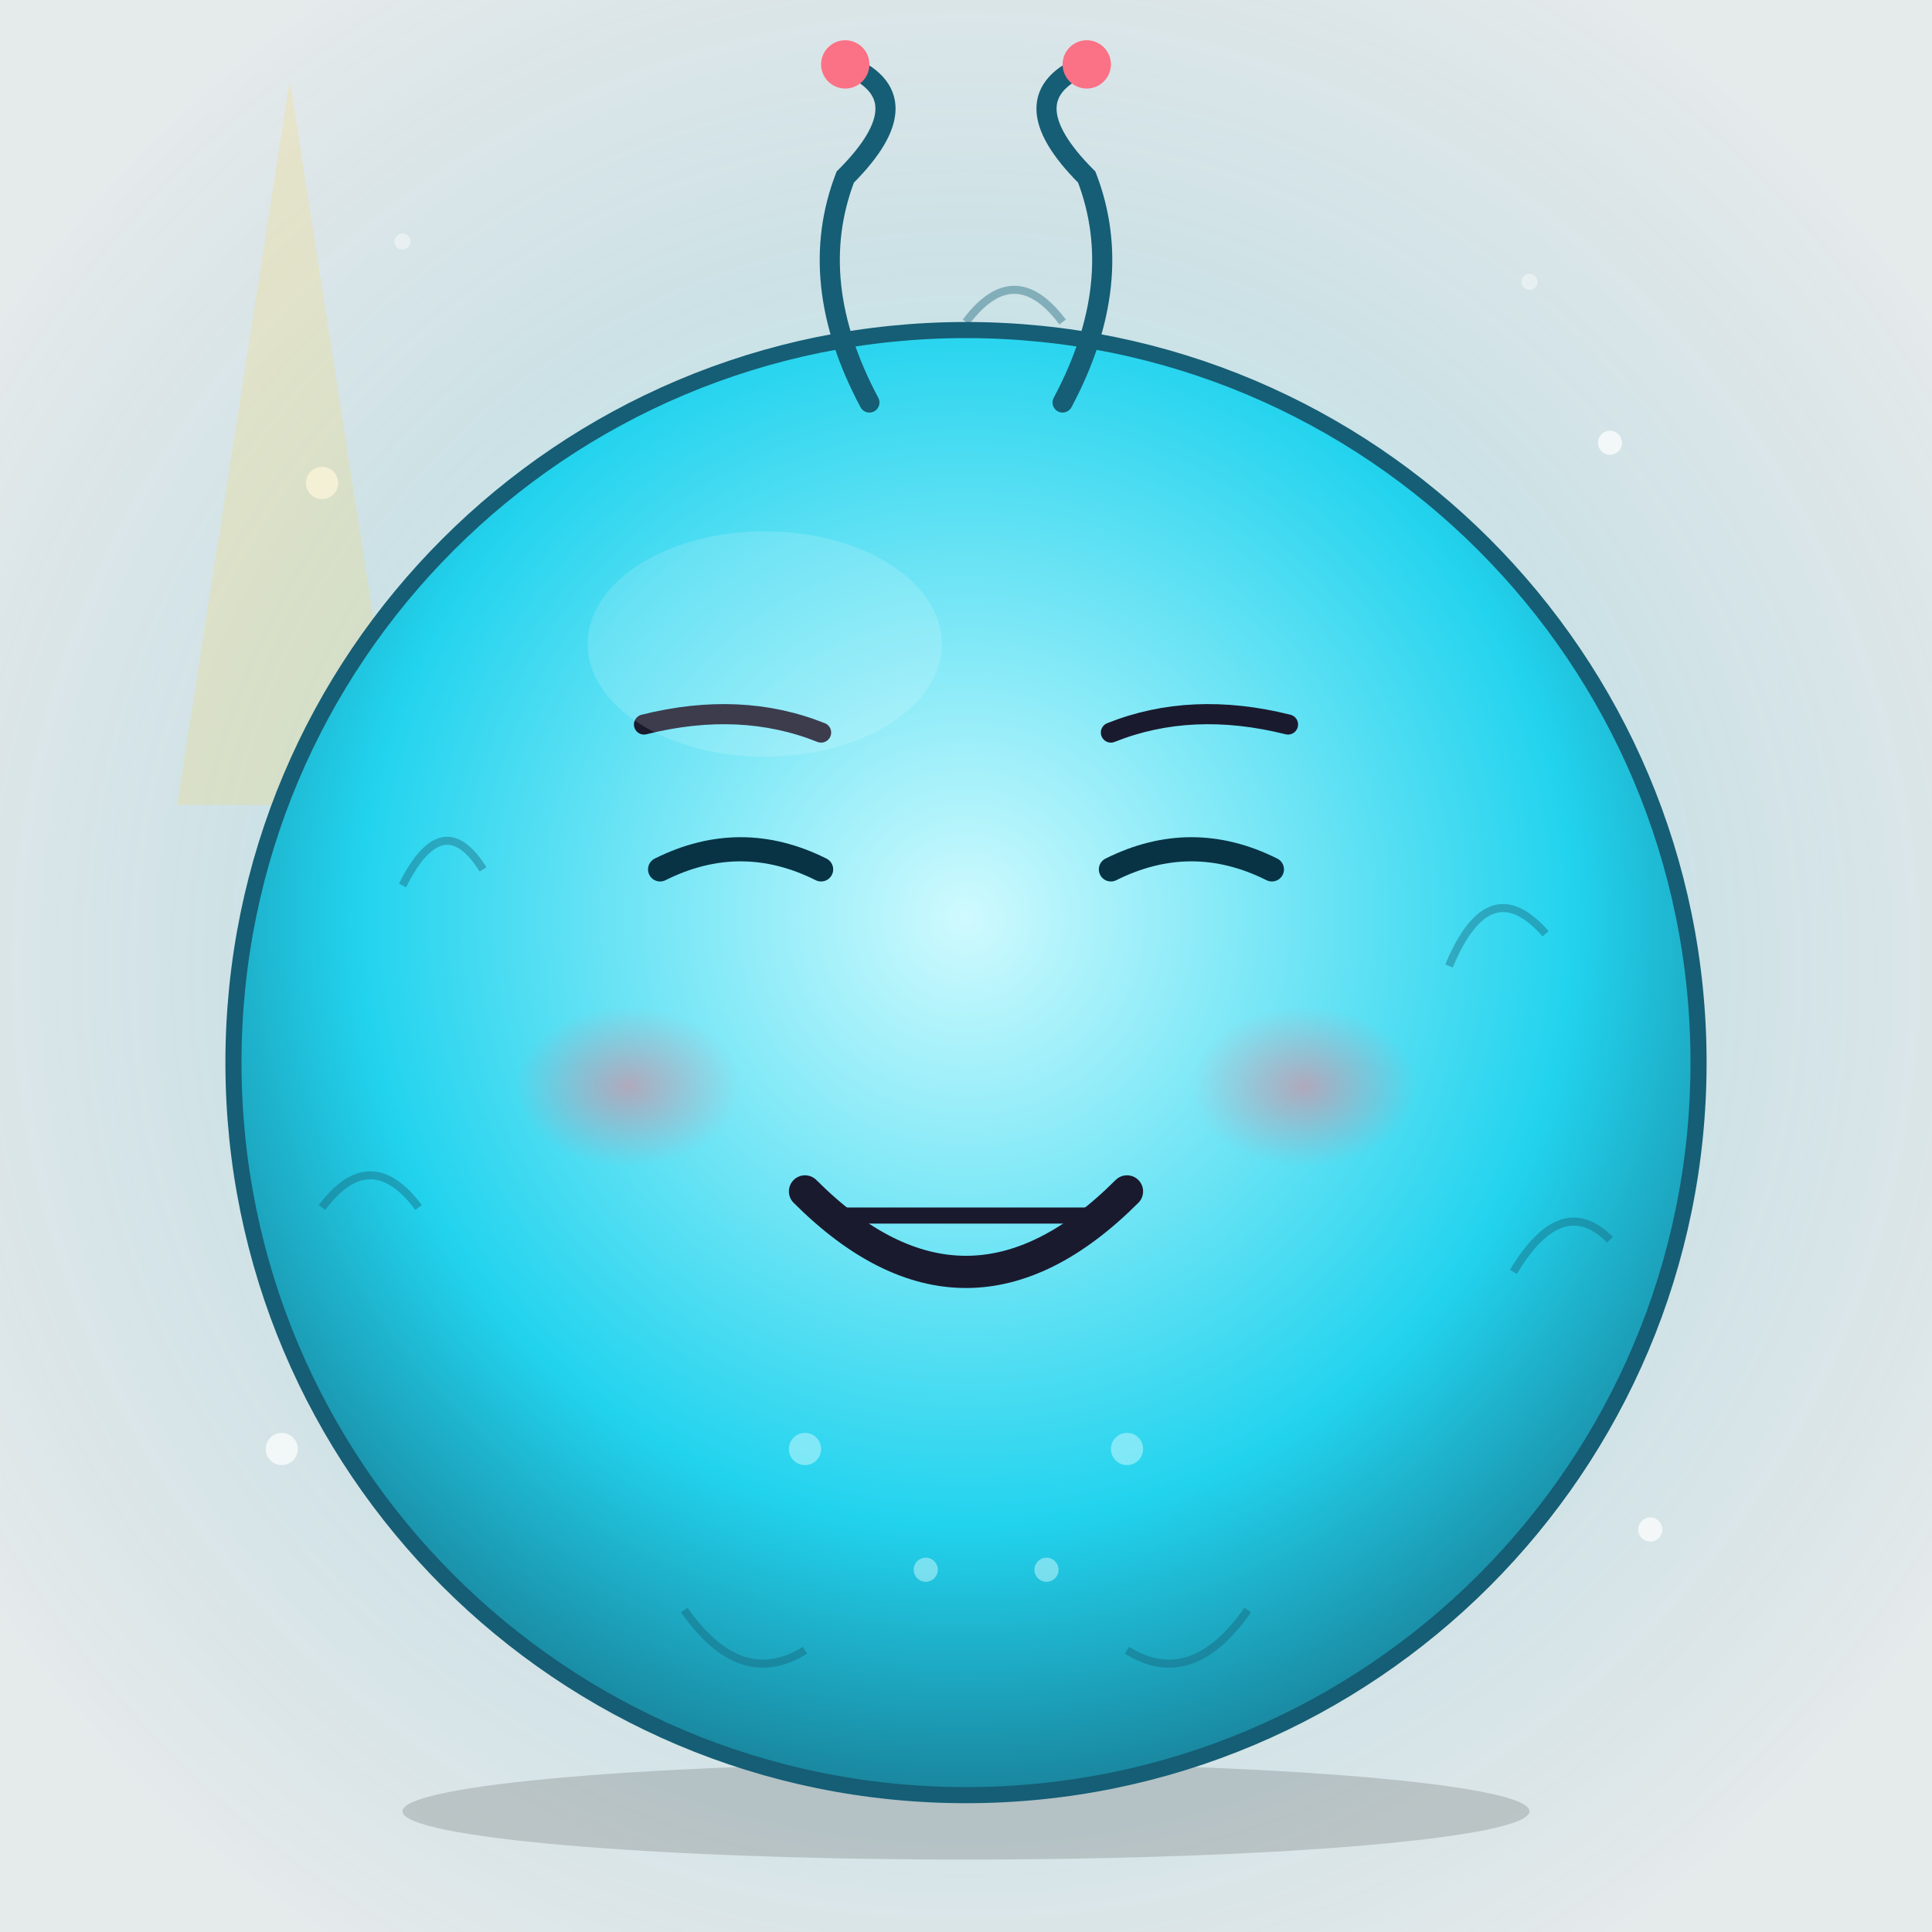
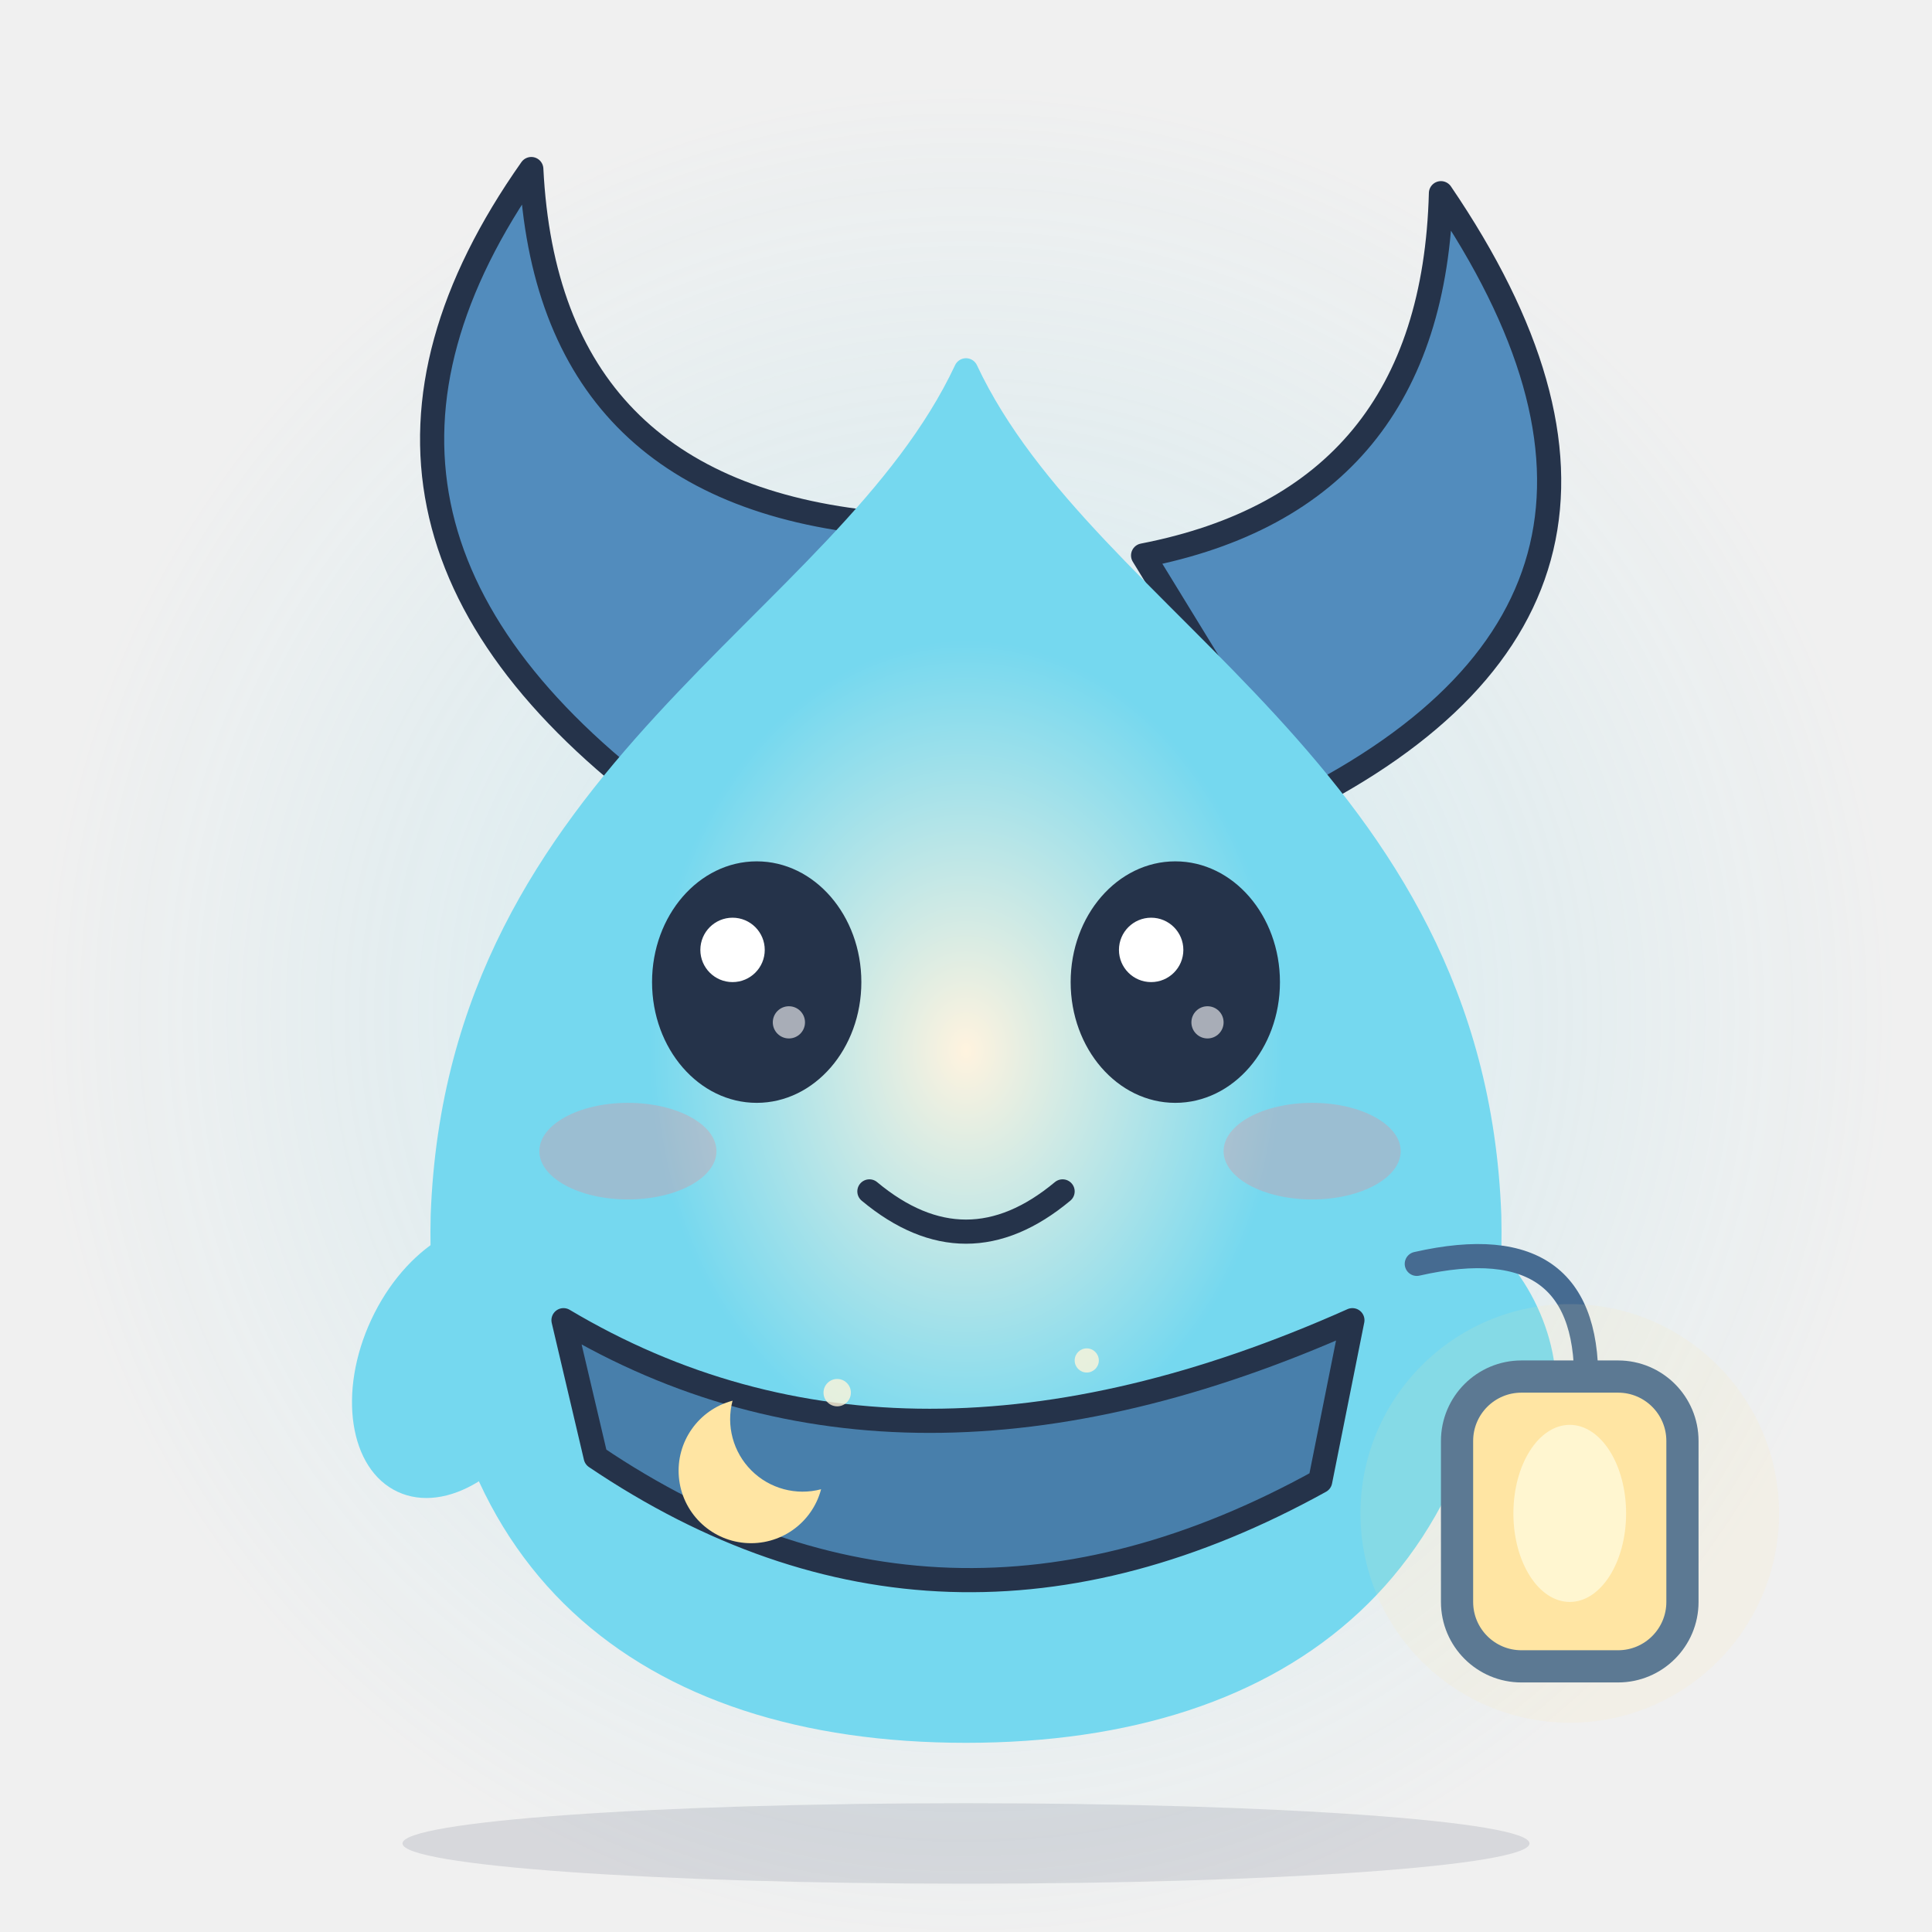
- <svg xmlns="http://www.w3.org/2000/svg" viewBox="0 0 240 240" width="240" height="240" role="img" aria-label="Nori the Lumming (amused)">
+ <svg xmlns="http://www.w3.org/2000/svg" viewBox="0 0 240 240" width="240" height="240" role="img" aria-label="Nori The Cosmic Weirdo — amused">
  <defs>
-     <radialGradient id="bg-nori-amused" cx="50%" cy="50%" r="60%">
-       <stop offset="0%" stop-color="#22d3ee" stop-opacity="0.33" />
-       <stop offset="100%" stop-color="#0e7490" stop-opacity="0.05" />
+     <radialGradient id="body">
+       <stop stop-color="#fff3df" offset="0" />
+       <stop stop-color="#75d8ef" offset=".6" />
+       <stop stop-color="#75d8ef" offset="1" />
    </radialGradient>
-     <radialGradient id="fur-nori-amused" cx="50%" cy="40%" r="70%">
-       <stop offset="0%" stop-color="#cffafe" />
-       <stop offset="60%" stop-color="#22d3ee" />
-       <stop offset="100%" stop-color="#155e75" />
+     <radialGradient id="halo">
+       <stop stop-color="#75d8ef" stop-opacity=".25" />
+       <stop stop-color="#75d8ef" stop-opacity="0" offset="1" />
    </radialGradient>
-     <radialGradient id="cheek-nori-amused" cx="50%" cy="50%" r="50%">
-       <stop offset="0%" stop-color="#fb7185" stop-opacity="0.5" />
-       <stop offset="100%" stop-color="#fb7185" stop-opacity="0" />
-     </radialGradient>
+     <pattern id="checker" width="16" height="16" patternUnits="userSpaceOnUse">
+       <rect width="16" height="16" fill="#fff1d9" />
+       <path d="M0 0H8V8H0ZM8 8H16V16H8Z" fill="#665087" />
+     </pattern>
  </defs>
-   <rect width="240" height="240" fill="url(#bg-nori-amused)" />
-   <g opacity="0.7">
-     <circle cx="40" cy="60" r="2" fill="#fff" />
-     <circle cx="200" cy="55" r="1.5" fill="#fff" />
-     <circle cx="35" cy="180" r="2" fill="#fff" />
-     <circle cx="205" cy="190" r="1.5" fill="#fff" />
-     <circle cx="50" cy="30" r="1" fill="#fff" opacity="0.6" />
-     <circle cx="190" cy="35" r="1" fill="#fff" opacity="0.6" />
+   <circle cx="120" cy="126" r="115" fill="url(#halo)" />
+   <ellipse cx="120" cy="229" rx="70" ry="5" fill="#1a2440" opacity=".12" />
+   <path d="M82 100 Q35 65 66 21 Q68 61 109 65Z" fill="#528cbd" stroke="#25334a" stroke-width="3" stroke-linecap="round" stroke-linejoin="round" />
+   <path d="M142 69 Q178 62 179 24 Q213 74 161 100Z" fill="#528cbd" stroke="#25334a" stroke-width="3" stroke-linecap="round" stroke-linejoin="round" />
+   <path d="M120 46 C135 78 183 96 185 151 C186 194 160 215 120 215 C80 215 54 194 55 151 C57 96 105 78 120 46Z" fill="url(#body)" stroke="#75d8ef" stroke-width="3" stroke-linecap="round" stroke-linejoin="round" />
+   <ellipse cx="57" cy="169" rx="12" ry="18" fill="#75d8ef" transform="rotate(25 57 169)" />
+   <ellipse cx="181" cy="167" rx="11" ry="17" fill="#75d8ef" transform="rotate(-25 181 167)" />
+   <ellipse cx="78" cy="143" rx="11" ry="6" fill="#ed8795" opacity=".32" />
+   <ellipse cx="163" cy="143" rx="11" ry="6" fill="#ed8795" opacity=".32" />
+   <ellipse cx="94" cy="122" rx="13" ry="15" fill="#25334a" />
+   <circle cx="91" cy="118" r="4" fill="#fff" />
+   <circle cx="98" cy="127" r="2" fill="#fff" opacity=".6" />
+   <ellipse cx="146" cy="122" rx="13" ry="15" fill="#25334a" />
+   <circle cx="143" cy="118" r="4" fill="#fff" />
+   <circle cx="150" cy="127" r="2" fill="#fff" opacity=".6" />
+   <path d="M108 148 Q120 158 132 148" fill="none" stroke="#25334a" stroke-width="3" stroke-linecap="round" stroke-linejoin="round" />
+   <path d="M70 164 Q112 189 168 164 L164 184 Q117 210 74 181Z" fill="#487fab" stroke="#25334a" stroke-width="3" stroke-linecap="round" stroke-linejoin="round" />
+   <path d="M91 174a9 9 0 1 0 11 11 9 9 0 0 1-11-11" fill="#ffe5a3" />
+   <path d="M176 157 Q198 152 197 173" fill="none" stroke="#466b91" stroke-width="3" stroke-linecap="round" stroke-linejoin="round" />
+   <rect x="181" y="171" width="28" height="36" rx="8" fill="#ffe5a3" stroke="#466b91" stroke-width="4" />
+   <ellipse cx="195" cy="188" rx="7" ry="11" fill="#fff8d6" />
+   <circle cx="195" cy="188" r="26" fill="#ffe4a3" opacity=".12" />
+   <g fill="#fff5da" opacity=".8">
+     <circle cx="104" cy="173" r="1.7" />
+     <circle cx="135" cy="169" r="1.5" />
  </g>
-   <g fill="#ffd23f" opacity="0.6">
-     <path d="M22,100 L36,10 L50,100 Z" opacity="0.3" />
-   </g>
-   <ellipse cx="120" cy="225" rx="70" ry="6" fill="#000" opacity="0.15" />
-   <circle cx="120" cy="132" r="91" fill="url(#fur-nori-amused)" stroke="#155e75" stroke-width="2" />
-   <g opacity="0.4" stroke="#155e75" stroke-width="1" fill="none">
-     <path d="M50,110 Q55,100 60,108" />
-     <path d="M180,120 Q185,108 192,116" />
-     <path d="M40,150 Q46,142 52,150" />
-     <path d="M188,158 Q194,148 200,154" />
-     <path d="M120,40 Q126,32 132,40" />
-     <path d="M85,200 Q92,210 100,205" />
-     <path d="M155,200 Q148,210 140,205" />
-   </g>
-   <path d="M108,50 Q100,35 105,22 Q115,12 105,8" stroke="#155e75" stroke-width="2.5" fill="none" stroke-linecap="round" />
-   <path d="M132,50 Q140,35 135,22 Q125,12 135,8" stroke="#155e75" stroke-width="2.5" fill="none" stroke-linecap="round" />
-   <circle cx="105" cy="8" r="3" fill="#fb7185" />
-   <circle cx="135" cy="8" r="3" fill="#fb7185" />
-   <ellipse cx="78" cy="135" rx="14" ry="10" fill="url(#cheek-nori-amused)" />
-   <ellipse cx="162" cy="135" rx="14" ry="10" fill="url(#cheek-nori-amused)" />
-   <path d="M82,108 Q92,103 102,108" stroke="#083344" stroke-width="3" fill="none" stroke-linecap="round" />
-   <path d="M138,108 Q148,103 158,108" stroke="#083344" stroke-width="3" fill="none" stroke-linecap="round" />
-   <path d="M80,90 Q92,87 102,91" stroke="#1a1a2e" stroke-width="2.5" fill="none" stroke-linecap="round" />
-   <path d="M138,91 Q148,87 160,90" stroke="#1a1a2e" stroke-width="2.5" fill="none" stroke-linecap="round" />
-   <path d="M100,148 Q120,168 140,148" stroke="#1a1a2e" stroke-width="4" fill="none" stroke-linecap="round" />
-   <path d="M104,151 L136,151" stroke="#1a1a2e" stroke-width="2" />
-   <g opacity="0.5" fill="#cffafe">
-     <circle cx="100" cy="180" r="2" />
-     <circle cx="140" cy="180" r="2" />
-     <circle cx="115" cy="195" r="1.5" />
-     <circle cx="130" cy="195" r="1.5" />
-   </g>
-   <ellipse cx="95" cy="80" rx="22" ry="14" fill="#fff" opacity="0.15" />
</svg>
